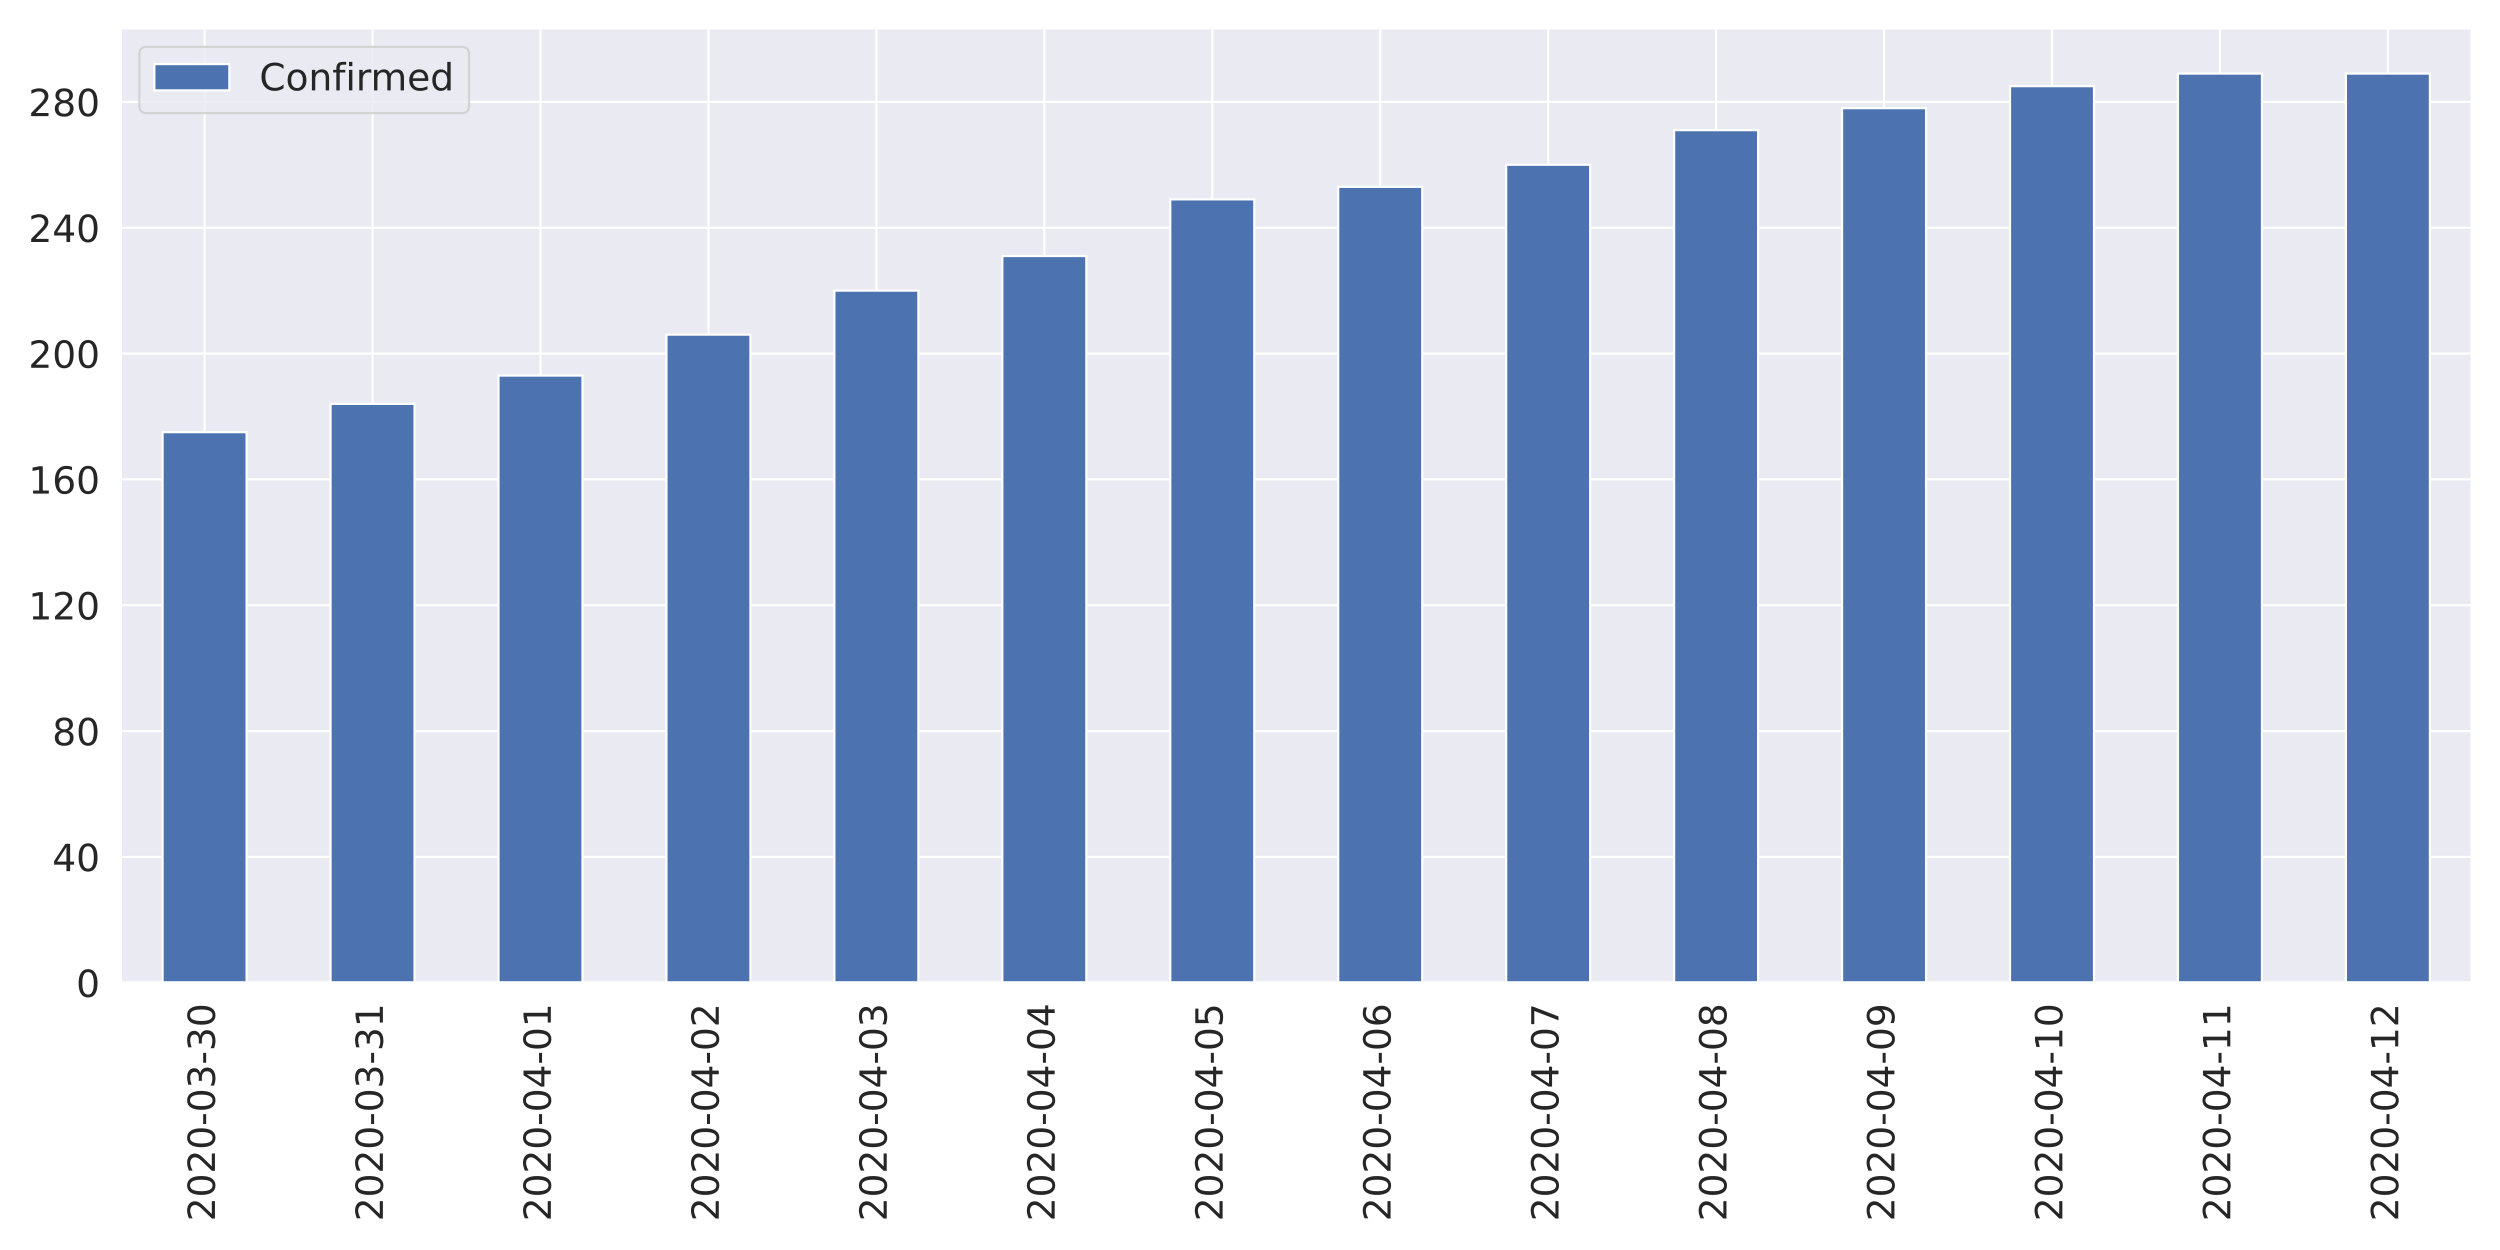
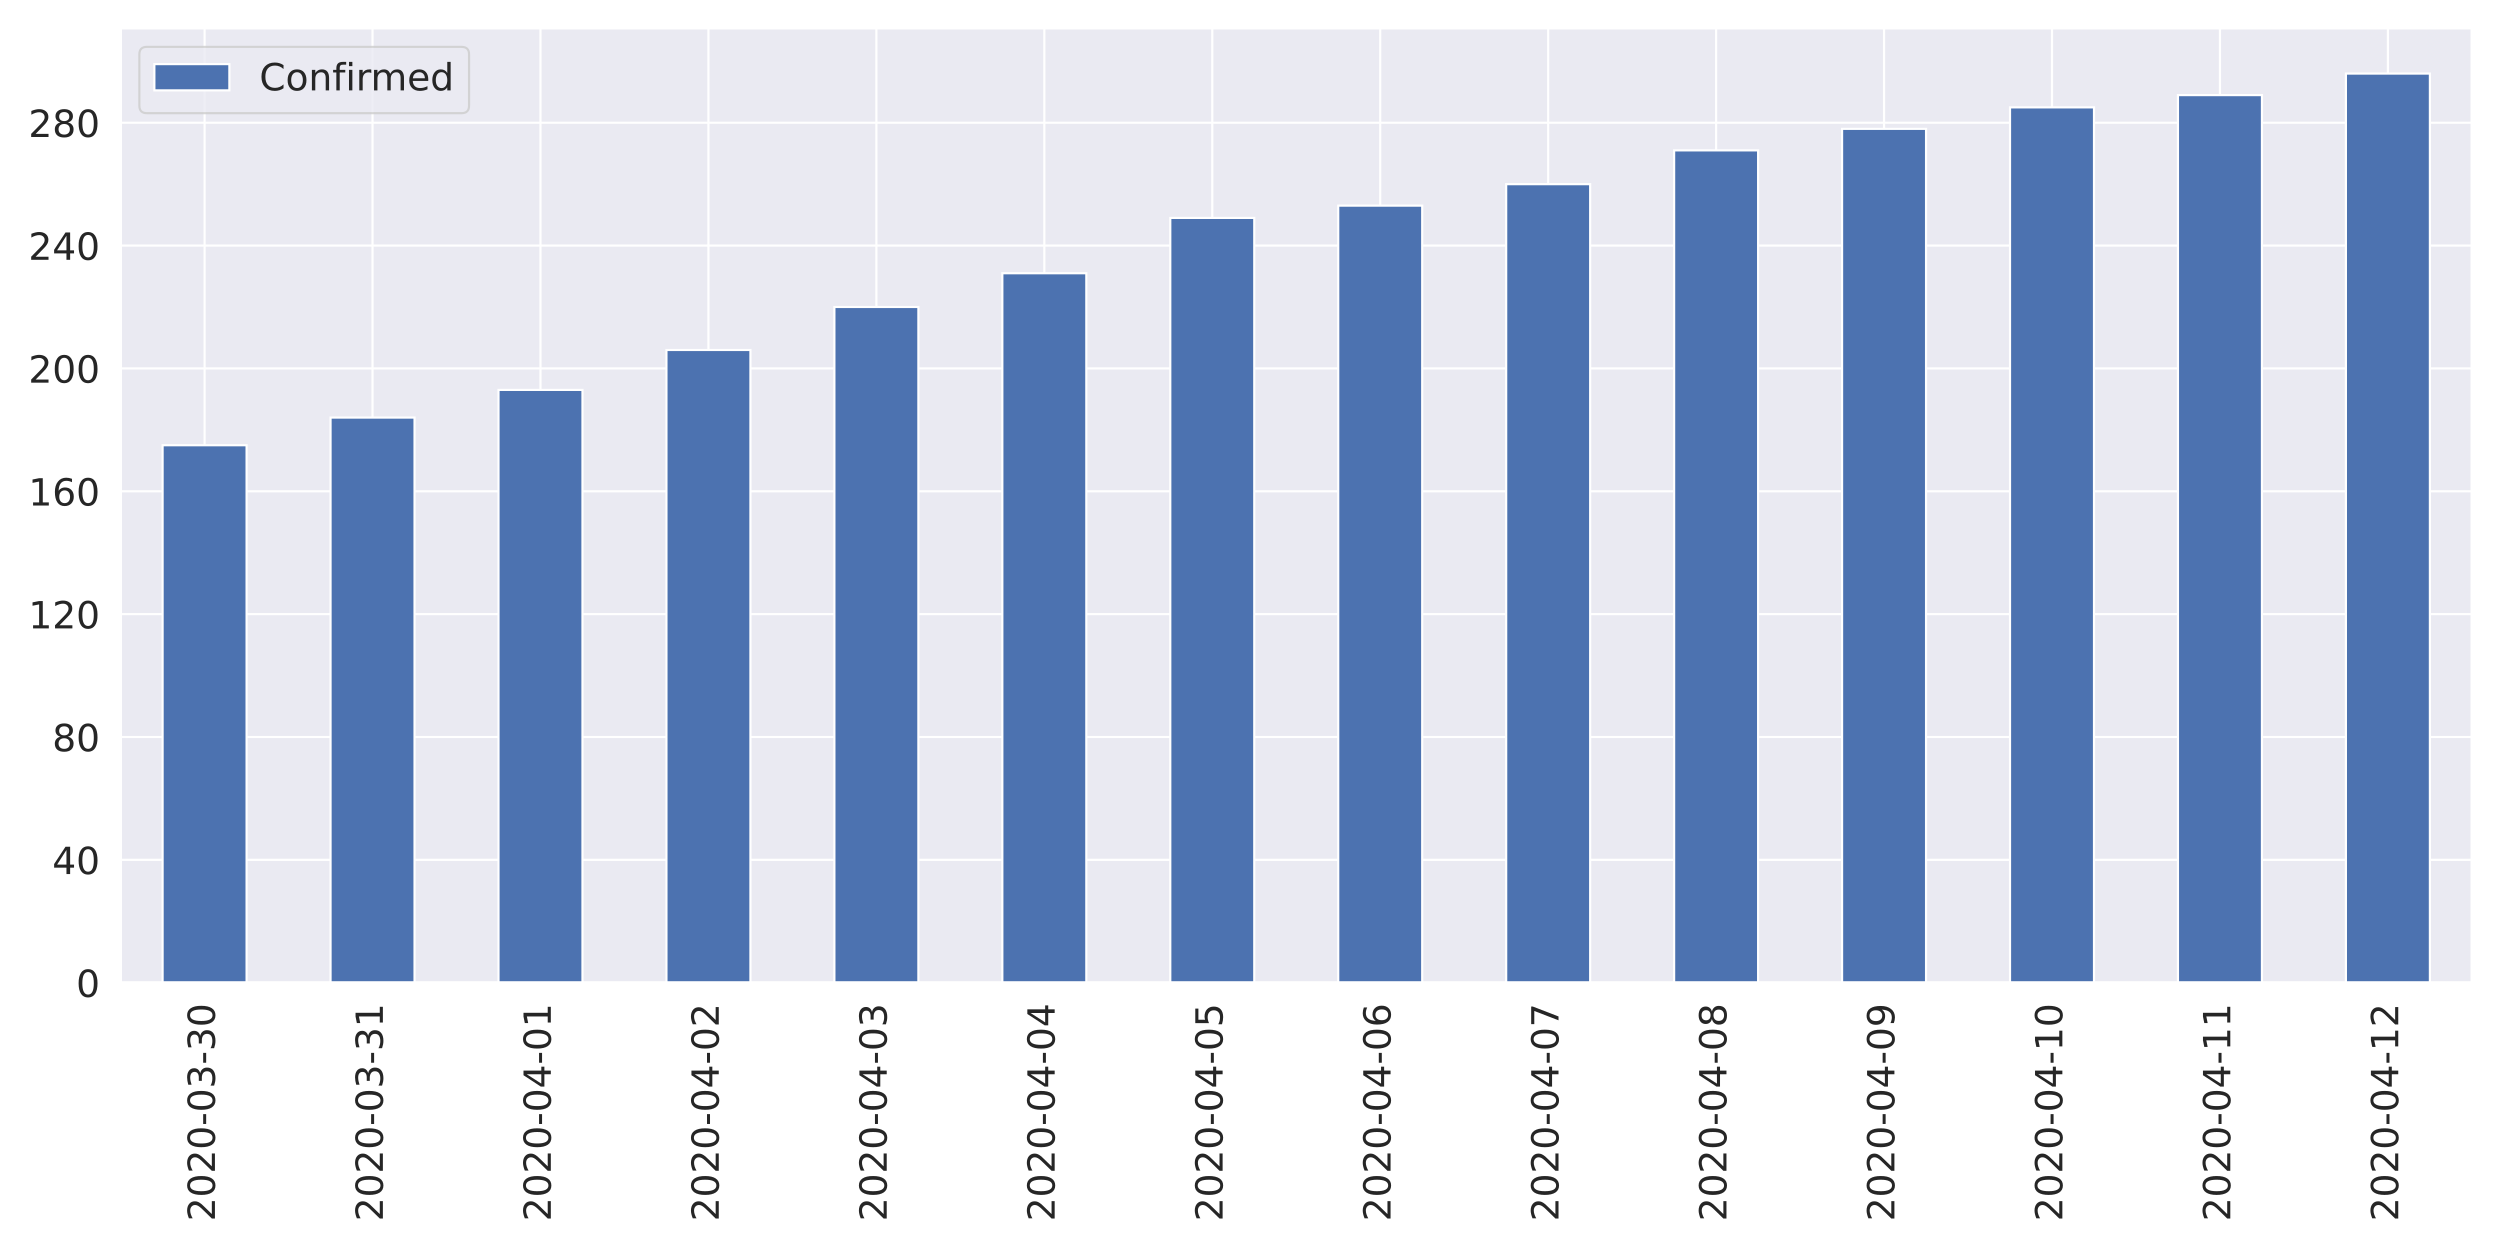
<svg xmlns="http://www.w3.org/2000/svg" xmlns:xlink="http://www.w3.org/1999/xlink" height="576pt" version="1.1" viewBox="0 0 1152 576" width="1152pt">
  <defs>
    <style type="text/css">
*{stroke-linecap:butt;stroke-linejoin:round;}
  </style>
  </defs>
  <g id="figure_1">
    <g id="patch_1">
      <path d="M 0 576  L 1152 576  L 1152 0  L 0 0  z " style="fill:#ffffff;" />
    </g>
    <g id="axes_1">
      <g id="patch_2">
        <path d="M 55.58 452.83  L 1139.04 452.83  L 1139.04 12.96  L 55.58 12.96  z " style="fill:#eaeaf2;" />
      </g>
      <g id="matplotlib.axis_1">
        <g id="xtick_1">
          <g id="line2d_1">
            <path clip-path="url(#p7d0ca9d0f2)" d="M 94.275 452.83  L 94.275 12.96  " style="fill:none;stroke:#ffffff;stroke-linecap:round;" />
          </g>
          <g id="text_1">
            <defs>
              <path d="M 19.188 8.297  L 53.609 8.297  L 53.609 0  L 7.328 0  L 7.328 8.297  Q 12.938 14.109 22.625 23.891  Q 32.328 33.688 34.812 36.531  Q 39.547 41.844 41.422 45.531  Q 43.312 49.219 43.312 52.781  Q 43.312 58.594 39.234 62.25  Q 35.156 65.922 28.609 65.922  Q 23.969 65.922 18.812 64.312  Q 13.672 62.703 7.812 59.422  L 7.812 69.391  Q 13.766 71.781 18.938 73  Q 24.125 74.219 28.422 74.219  Q 39.75 74.219 46.484 68.547  Q 53.219 62.891 53.219 53.422  Q 53.219 48.922 51.531 44.891  Q 49.859 40.875 45.406 35.406  Q 44.188 33.984 37.641 27.219  Q 31.109 20.453 19.188 8.297  z " id="DejaVuSans-50" />
              <path d="M 31.781 66.406  Q 24.172 66.406 20.328 58.906  Q 16.5 51.422 16.5 36.375  Q 16.5 21.391 20.328 13.891  Q 24.172 6.391 31.781 6.391  Q 39.453 6.391 43.281 13.891  Q 47.125 21.391 47.125 36.375  Q 47.125 51.422 43.281 58.906  Q 39.453 66.406 31.781 66.406  z M 31.781 74.219  Q 44.047 74.219 50.516 64.516  Q 56.984 54.828 56.984 36.375  Q 56.984 17.969 50.516 8.266  Q 44.047 -1.422 31.781 -1.422  Q 19.531 -1.422 13.062 8.266  Q 6.594 17.969 6.594 36.375  Q 6.594 54.828 13.062 64.516  Q 19.531 74.219 31.781 74.219  z " id="DejaVuSans-48" />
              <path d="M 4.891 31.391  L 31.203 31.391  L 31.203 23.391  L 4.891 23.391  z " id="DejaVuSans-45" />
              <path d="M 40.578 39.312  Q 47.656 37.797 51.625 33  Q 55.609 28.219 55.609 21.188  Q 55.609 10.406 48.188 4.484  Q 40.766 -1.422 27.094 -1.422  Q 22.516 -1.422 17.656 -0.516  Q 12.797 0.391 7.625 2.203  L 7.625 11.719  Q 11.719 9.328 16.594 8.109  Q 21.484 6.891 26.812 6.891  Q 36.078 6.891 40.938 10.547  Q 45.797 14.203 45.797 21.188  Q 45.797 27.641 41.281 31.266  Q 36.766 34.906 28.719 34.906  L 20.219 34.906  L 20.219 43.016  L 29.109 43.016  Q 36.375 43.016 40.234 45.922  Q 44.094 48.828 44.094 54.297  Q 44.094 59.906 40.109 62.906  Q 36.141 65.922 28.719 65.922  Q 24.656 65.922 20.016 65.031  Q 15.375 64.156 9.812 62.312  L 9.812 71.094  Q 15.438 72.656 20.344 73.438  Q 25.25 74.219 29.594 74.219  Q 40.828 74.219 47.359 69.109  Q 53.906 64.016 53.906 55.328  Q 53.906 49.266 50.438 45.094  Q 46.969 40.922 40.578 39.312  z " id="DejaVuSans-51" />
            </defs>
            <g style="fill:#262626;" transform="translate(99.0432 562.7538)rotate(-90)scale(0.1728 -0.1728)">
              <use xlink:href="#DejaVuSans-50" />
              <use x="63.623" xlink:href="#DejaVuSans-48" />
              <use x="127.246" xlink:href="#DejaVuSans-50" />
              <use x="190.869" xlink:href="#DejaVuSans-48" />
              <use x="254.492" xlink:href="#DejaVuSans-45" />
              <use x="290.576" xlink:href="#DejaVuSans-48" />
              <use x="354.199" xlink:href="#DejaVuSans-51" />
              <use x="417.822" xlink:href="#DejaVuSans-45" />
              <use x="453.906" xlink:href="#DejaVuSans-51" />
              <use x="517.529" xlink:href="#DejaVuSans-48" />
            </g>
          </g>
        </g>
        <g id="xtick_2">
          <g id="line2d_2">
            <path clip-path="url(#p7d0ca9d0f2)" d="M 171.665 452.83  L 171.665 12.96  " style="fill:none;stroke:#ffffff;stroke-linecap:round;" />
          </g>
          <g id="text_2">
            <defs>
              <path d="M 12.406 8.297  L 28.516 8.297  L 28.516 63.922  L 10.984 60.406  L 10.984 69.391  L 28.422 72.906  L 38.281 72.906  L 38.281 8.297  L 54.391 8.297  L 54.391 0  L 12.406 0  z " id="DejaVuSans-49" />
            </defs>
            <g style="fill:#262626;" transform="translate(176.4332 562.7538)rotate(-90)scale(0.1728 -0.1728)">
              <use xlink:href="#DejaVuSans-50" />
              <use x="63.623" xlink:href="#DejaVuSans-48" />
              <use x="127.246" xlink:href="#DejaVuSans-50" />
              <use x="190.869" xlink:href="#DejaVuSans-48" />
              <use x="254.492" xlink:href="#DejaVuSans-45" />
              <use x="290.576" xlink:href="#DejaVuSans-48" />
              <use x="354.199" xlink:href="#DejaVuSans-51" />
              <use x="417.822" xlink:href="#DejaVuSans-45" />
              <use x="453.906" xlink:href="#DejaVuSans-51" />
              <use x="517.529" xlink:href="#DejaVuSans-49" />
            </g>
          </g>
        </g>
        <g id="xtick_3">
          <g id="line2d_3">
            <path clip-path="url(#p7d0ca9d0f2)" d="M 249.055 452.83  L 249.055 12.96  " style="fill:none;stroke:#ffffff;stroke-linecap:round;" />
          </g>
          <g id="text_3">
            <defs>
              <path d="M 37.797 64.312  L 12.891 25.391  L 37.797 25.391  z M 35.203 72.906  L 47.609 72.906  L 47.609 25.391  L 58.016 25.391  L 58.016 17.188  L 47.609 17.188  L 47.609 0  L 37.797 0  L 37.797 17.188  L 4.891 17.188  L 4.891 26.703  z " id="DejaVuSans-52" />
            </defs>
            <g style="fill:#262626;" transform="translate(253.8232 562.7538)rotate(-90)scale(0.1728 -0.1728)">
              <use xlink:href="#DejaVuSans-50" />
              <use x="63.623" xlink:href="#DejaVuSans-48" />
              <use x="127.246" xlink:href="#DejaVuSans-50" />
              <use x="190.869" xlink:href="#DejaVuSans-48" />
              <use x="254.492" xlink:href="#DejaVuSans-45" />
              <use x="290.576" xlink:href="#DejaVuSans-48" />
              <use x="354.199" xlink:href="#DejaVuSans-52" />
              <use x="417.822" xlink:href="#DejaVuSans-45" />
              <use x="453.906" xlink:href="#DejaVuSans-48" />
              <use x="517.529" xlink:href="#DejaVuSans-49" />
            </g>
          </g>
        </g>
        <g id="xtick_4">
          <g id="line2d_4">
            <path clip-path="url(#p7d0ca9d0f2)" d="M 326.445 452.83  L 326.445 12.96  " style="fill:none;stroke:#ffffff;stroke-linecap:round;" />
          </g>
          <g id="text_4">
            <g style="fill:#262626;" transform="translate(331.2132 562.7538)rotate(-90)scale(0.1728 -0.1728)">
              <use xlink:href="#DejaVuSans-50" />
              <use x="63.623" xlink:href="#DejaVuSans-48" />
              <use x="127.246" xlink:href="#DejaVuSans-50" />
              <use x="190.869" xlink:href="#DejaVuSans-48" />
              <use x="254.492" xlink:href="#DejaVuSans-45" />
              <use x="290.576" xlink:href="#DejaVuSans-48" />
              <use x="354.199" xlink:href="#DejaVuSans-52" />
              <use x="417.822" xlink:href="#DejaVuSans-45" />
              <use x="453.906" xlink:href="#DejaVuSans-48" />
              <use x="517.529" xlink:href="#DejaVuSans-50" />
            </g>
          </g>
        </g>
        <g id="xtick_5">
          <g id="line2d_5">
            <path clip-path="url(#p7d0ca9d0f2)" d="M 403.835 452.83  L 403.835 12.96  " style="fill:none;stroke:#ffffff;stroke-linecap:round;" />
          </g>
          <g id="text_5">
            <g style="fill:#262626;" transform="translate(408.6032 562.7538)rotate(-90)scale(0.1728 -0.1728)">
              <use xlink:href="#DejaVuSans-50" />
              <use x="63.623" xlink:href="#DejaVuSans-48" />
              <use x="127.246" xlink:href="#DejaVuSans-50" />
              <use x="190.869" xlink:href="#DejaVuSans-48" />
              <use x="254.492" xlink:href="#DejaVuSans-45" />
              <use x="290.576" xlink:href="#DejaVuSans-48" />
              <use x="354.199" xlink:href="#DejaVuSans-52" />
              <use x="417.822" xlink:href="#DejaVuSans-45" />
              <use x="453.906" xlink:href="#DejaVuSans-48" />
              <use x="517.529" xlink:href="#DejaVuSans-51" />
            </g>
          </g>
        </g>
        <g id="xtick_6">
          <g id="line2d_6">
            <path clip-path="url(#p7d0ca9d0f2)" d="M 481.225 452.83  L 481.225 12.96  " style="fill:none;stroke:#ffffff;stroke-linecap:round;" />
          </g>
          <g id="text_6">
            <g style="fill:#262626;" transform="translate(485.9932 562.7538)rotate(-90)scale(0.1728 -0.1728)">
              <use xlink:href="#DejaVuSans-50" />
              <use x="63.623" xlink:href="#DejaVuSans-48" />
              <use x="127.246" xlink:href="#DejaVuSans-50" />
              <use x="190.869" xlink:href="#DejaVuSans-48" />
              <use x="254.492" xlink:href="#DejaVuSans-45" />
              <use x="290.576" xlink:href="#DejaVuSans-48" />
              <use x="354.199" xlink:href="#DejaVuSans-52" />
              <use x="417.822" xlink:href="#DejaVuSans-45" />
              <use x="453.906" xlink:href="#DejaVuSans-48" />
              <use x="517.529" xlink:href="#DejaVuSans-52" />
            </g>
          </g>
        </g>
        <g id="xtick_7">
          <g id="line2d_7">
            <path clip-path="url(#p7d0ca9d0f2)" d="M 558.615 452.83  L 558.615 12.96  " style="fill:none;stroke:#ffffff;stroke-linecap:round;" />
          </g>
          <g id="text_7">
            <defs>
              <path d="M 10.797 72.906  L 49.516 72.906  L 49.516 64.594  L 19.828 64.594  L 19.828 46.734  Q 21.969 47.469 24.109 47.828  Q 26.266 48.188 28.422 48.188  Q 40.625 48.188 47.75 41.5  Q 54.891 34.812 54.891 23.391  Q 54.891 11.625 47.562 5.094  Q 40.234 -1.422 26.906 -1.422  Q 22.312 -1.422 17.547 -0.641  Q 12.797 0.141 7.719 1.703  L 7.719 11.625  Q 12.109 9.234 16.797 8.062  Q 21.484 6.891 26.703 6.891  Q 35.156 6.891 40.078 11.328  Q 45.016 15.766 45.016 23.391  Q 45.016 31 40.078 35.438  Q 35.156 39.891 26.703 39.891  Q 22.75 39.891 18.812 39.016  Q 14.891 38.141 10.797 36.281  z " id="DejaVuSans-53" />
            </defs>
            <g style="fill:#262626;" transform="translate(563.3832 562.7538)rotate(-90)scale(0.1728 -0.1728)">
              <use xlink:href="#DejaVuSans-50" />
              <use x="63.623" xlink:href="#DejaVuSans-48" />
              <use x="127.246" xlink:href="#DejaVuSans-50" />
              <use x="190.869" xlink:href="#DejaVuSans-48" />
              <use x="254.492" xlink:href="#DejaVuSans-45" />
              <use x="290.576" xlink:href="#DejaVuSans-48" />
              <use x="354.199" xlink:href="#DejaVuSans-52" />
              <use x="417.822" xlink:href="#DejaVuSans-45" />
              <use x="453.906" xlink:href="#DejaVuSans-48" />
              <use x="517.529" xlink:href="#DejaVuSans-53" />
            </g>
          </g>
        </g>
        <g id="xtick_8">
          <g id="line2d_8">
            <path clip-path="url(#p7d0ca9d0f2)" d="M 636.005 452.83  L 636.005 12.96  " style="fill:none;stroke:#ffffff;stroke-linecap:round;" />
          </g>
          <g id="text_8">
            <defs>
              <path d="M 33.016 40.375  Q 26.375 40.375 22.484 35.828  Q 18.609 31.297 18.609 23.391  Q 18.609 15.531 22.484 10.953  Q 26.375 6.391 33.016 6.391  Q 39.656 6.391 43.531 10.953  Q 47.406 15.531 47.406 23.391  Q 47.406 31.297 43.531 35.828  Q 39.656 40.375 33.016 40.375  z M 52.594 71.297  L 52.594 62.312  Q 48.875 64.062 45.094 64.984  Q 41.312 65.922 37.594 65.922  Q 27.828 65.922 22.672 59.328  Q 17.531 52.734 16.797 39.406  Q 19.672 43.656 24.016 45.922  Q 28.375 48.188 33.594 48.188  Q 44.578 48.188 50.953 41.516  Q 57.328 34.859 57.328 23.391  Q 57.328 12.156 50.688 5.359  Q 44.047 -1.422 33.016 -1.422  Q 20.359 -1.422 13.672 8.266  Q 6.984 17.969 6.984 36.375  Q 6.984 53.656 15.188 63.938  Q 23.391 74.219 37.203 74.219  Q 40.922 74.219 44.703 73.484  Q 48.484 72.75 52.594 71.297  z " id="DejaVuSans-54" />
            </defs>
            <g style="fill:#262626;" transform="translate(640.7732 562.7538)rotate(-90)scale(0.1728 -0.1728)">
              <use xlink:href="#DejaVuSans-50" />
              <use x="63.623" xlink:href="#DejaVuSans-48" />
              <use x="127.246" xlink:href="#DejaVuSans-50" />
              <use x="190.869" xlink:href="#DejaVuSans-48" />
              <use x="254.492" xlink:href="#DejaVuSans-45" />
              <use x="290.576" xlink:href="#DejaVuSans-48" />
              <use x="354.199" xlink:href="#DejaVuSans-52" />
              <use x="417.822" xlink:href="#DejaVuSans-45" />
              <use x="453.906" xlink:href="#DejaVuSans-48" />
              <use x="517.529" xlink:href="#DejaVuSans-54" />
            </g>
          </g>
        </g>
        <g id="xtick_9">
          <g id="line2d_9">
            <path clip-path="url(#p7d0ca9d0f2)" d="M 713.395 452.83  L 713.395 12.96  " style="fill:none;stroke:#ffffff;stroke-linecap:round;" />
          </g>
          <g id="text_9">
            <defs>
              <path d="M 8.203 72.906  L 55.078 72.906  L 55.078 68.703  L 28.609 0  L 18.312 0  L 43.219 64.594  L 8.203 64.594  z " id="DejaVuSans-55" />
            </defs>
            <g style="fill:#262626;" transform="translate(718.1632 562.7538)rotate(-90)scale(0.1728 -0.1728)">
              <use xlink:href="#DejaVuSans-50" />
              <use x="63.623" xlink:href="#DejaVuSans-48" />
              <use x="127.246" xlink:href="#DejaVuSans-50" />
              <use x="190.869" xlink:href="#DejaVuSans-48" />
              <use x="254.492" xlink:href="#DejaVuSans-45" />
              <use x="290.576" xlink:href="#DejaVuSans-48" />
              <use x="354.199" xlink:href="#DejaVuSans-52" />
              <use x="417.822" xlink:href="#DejaVuSans-45" />
              <use x="453.906" xlink:href="#DejaVuSans-48" />
              <use x="517.529" xlink:href="#DejaVuSans-55" />
            </g>
          </g>
        </g>
        <g id="xtick_10">
          <g id="line2d_10">
            <path clip-path="url(#p7d0ca9d0f2)" d="M 790.785 452.83  L 790.785 12.96  " style="fill:none;stroke:#ffffff;stroke-linecap:round;" />
          </g>
          <g id="text_10">
            <defs>
              <path d="M 31.781 34.625  Q 24.75 34.625 20.719 30.859  Q 16.703 27.094 16.703 20.516  Q 16.703 13.922 20.719 10.156  Q 24.75 6.391 31.781 6.391  Q 38.812 6.391 42.859 10.172  Q 46.922 13.969 46.922 20.516  Q 46.922 27.094 42.891 30.859  Q 38.875 34.625 31.781 34.625  z M 21.922 38.812  Q 15.578 40.375 12.031 44.719  Q 8.5 49.078 8.5 55.328  Q 8.5 64.062 14.719 69.141  Q 20.953 74.219 31.781 74.219  Q 42.672 74.219 48.875 69.141  Q 55.078 64.062 55.078 55.328  Q 55.078 49.078 51.531 44.719  Q 48 40.375 41.703 38.812  Q 48.828 37.156 52.797 32.312  Q 56.781 27.484 56.781 20.516  Q 56.781 9.906 50.312 4.234  Q 43.844 -1.422 31.781 -1.422  Q 19.734 -1.422 13.25 4.234  Q 6.781 9.906 6.781 20.516  Q 6.781 27.484 10.781 32.312  Q 14.797 37.156 21.922 38.812  z M 18.312 54.391  Q 18.312 48.734 21.844 45.562  Q 25.391 42.391 31.781 42.391  Q 38.141 42.391 41.719 45.562  Q 45.312 48.734 45.312 54.391  Q 45.312 60.062 41.719 63.234  Q 38.141 66.406 31.781 66.406  Q 25.391 66.406 21.844 63.234  Q 18.312 60.062 18.312 54.391  z " id="DejaVuSans-56" />
            </defs>
            <g style="fill:#262626;" transform="translate(795.5532 562.7538)rotate(-90)scale(0.1728 -0.1728)">
              <use xlink:href="#DejaVuSans-50" />
              <use x="63.623" xlink:href="#DejaVuSans-48" />
              <use x="127.246" xlink:href="#DejaVuSans-50" />
              <use x="190.869" xlink:href="#DejaVuSans-48" />
              <use x="254.492" xlink:href="#DejaVuSans-45" />
              <use x="290.576" xlink:href="#DejaVuSans-48" />
              <use x="354.199" xlink:href="#DejaVuSans-52" />
              <use x="417.822" xlink:href="#DejaVuSans-45" />
              <use x="453.906" xlink:href="#DejaVuSans-48" />
              <use x="517.529" xlink:href="#DejaVuSans-56" />
            </g>
          </g>
        </g>
        <g id="xtick_11">
          <g id="line2d_11">
            <path clip-path="url(#p7d0ca9d0f2)" d="M 868.175 452.83  L 868.175 12.96  " style="fill:none;stroke:#ffffff;stroke-linecap:round;" />
          </g>
          <g id="text_11">
            <defs>
              <path d="M 10.984 1.516  L 10.984 10.5  Q 14.703 8.734 18.5 7.812  Q 22.312 6.891 25.984 6.891  Q 35.75 6.891 40.891 13.453  Q 46.047 20.016 46.781 33.406  Q 43.953 29.203 39.594 26.953  Q 35.25 24.703 29.984 24.703  Q 19.047 24.703 12.672 31.312  Q 6.297 37.938 6.297 49.422  Q 6.297 60.641 12.938 67.422  Q 19.578 74.219 30.609 74.219  Q 43.266 74.219 49.922 64.516  Q 56.594 54.828 56.594 36.375  Q 56.594 19.141 48.406 8.859  Q 40.234 -1.422 26.422 -1.422  Q 22.703 -1.422 18.891 -0.688  Q 15.094 0.047 10.984 1.516  z M 30.609 32.422  Q 37.25 32.422 41.125 36.953  Q 45.016 41.5 45.016 49.422  Q 45.016 57.281 41.125 61.844  Q 37.25 66.406 30.609 66.406  Q 23.969 66.406 20.094 61.844  Q 16.219 57.281 16.219 49.422  Q 16.219 41.5 20.094 36.953  Q 23.969 32.422 30.609 32.422  z " id="DejaVuSans-57" />
            </defs>
            <g style="fill:#262626;" transform="translate(872.9432 562.7538)rotate(-90)scale(0.1728 -0.1728)">
              <use xlink:href="#DejaVuSans-50" />
              <use x="63.623" xlink:href="#DejaVuSans-48" />
              <use x="127.246" xlink:href="#DejaVuSans-50" />
              <use x="190.869" xlink:href="#DejaVuSans-48" />
              <use x="254.492" xlink:href="#DejaVuSans-45" />
              <use x="290.576" xlink:href="#DejaVuSans-48" />
              <use x="354.199" xlink:href="#DejaVuSans-52" />
              <use x="417.822" xlink:href="#DejaVuSans-45" />
              <use x="453.906" xlink:href="#DejaVuSans-48" />
              <use x="517.529" xlink:href="#DejaVuSans-57" />
            </g>
          </g>
        </g>
        <g id="xtick_12">
          <g id="line2d_12">
            <path clip-path="url(#p7d0ca9d0f2)" d="M 945.565 452.83  L 945.565 12.96  " style="fill:none;stroke:#ffffff;stroke-linecap:round;" />
          </g>
          <g id="text_12">
            <g style="fill:#262626;" transform="translate(950.3332 562.7538)rotate(-90)scale(0.1728 -0.1728)">
              <use xlink:href="#DejaVuSans-50" />
              <use x="63.623" xlink:href="#DejaVuSans-48" />
              <use x="127.246" xlink:href="#DejaVuSans-50" />
              <use x="190.869" xlink:href="#DejaVuSans-48" />
              <use x="254.492" xlink:href="#DejaVuSans-45" />
              <use x="290.576" xlink:href="#DejaVuSans-48" />
              <use x="354.199" xlink:href="#DejaVuSans-52" />
              <use x="417.822" xlink:href="#DejaVuSans-45" />
              <use x="453.906" xlink:href="#DejaVuSans-49" />
              <use x="517.529" xlink:href="#DejaVuSans-48" />
            </g>
          </g>
        </g>
        <g id="xtick_13">
          <g id="line2d_13">
            <path clip-path="url(#p7d0ca9d0f2)" d="M 1022.955 452.83  L 1022.955 12.96  " style="fill:none;stroke:#ffffff;stroke-linecap:round;" />
          </g>
          <g id="text_13">
            <g style="fill:#262626;" transform="translate(1027.723 562.7538)rotate(-90)scale(0.1728 -0.1728)">
              <use xlink:href="#DejaVuSans-50" />
              <use x="63.623" xlink:href="#DejaVuSans-48" />
              <use x="127.246" xlink:href="#DejaVuSans-50" />
              <use x="190.869" xlink:href="#DejaVuSans-48" />
              <use x="254.492" xlink:href="#DejaVuSans-45" />
              <use x="290.576" xlink:href="#DejaVuSans-48" />
              <use x="354.199" xlink:href="#DejaVuSans-52" />
              <use x="417.822" xlink:href="#DejaVuSans-45" />
              <use x="453.906" xlink:href="#DejaVuSans-49" />
              <use x="517.529" xlink:href="#DejaVuSans-49" />
            </g>
          </g>
        </g>
        <g id="xtick_14">
          <g id="line2d_14">
            <path clip-path="url(#p7d0ca9d0f2)" d="M 1100.345 452.83  L 1100.345 12.96  " style="fill:none;stroke:#ffffff;stroke-linecap:round;" />
          </g>
          <g id="text_14">
            <g style="fill:#262626;" transform="translate(1105.113 562.7538)rotate(-90)scale(0.1728 -0.1728)">
              <use xlink:href="#DejaVuSans-50" />
              <use x="63.623" xlink:href="#DejaVuSans-48" />
              <use x="127.246" xlink:href="#DejaVuSans-50" />
              <use x="190.869" xlink:href="#DejaVuSans-48" />
              <use x="254.492" xlink:href="#DejaVuSans-45" />
              <use x="290.576" xlink:href="#DejaVuSans-48" />
              <use x="354.199" xlink:href="#DejaVuSans-52" />
              <use x="417.822" xlink:href="#DejaVuSans-45" />
              <use x="453.906" xlink:href="#DejaVuSans-49" />
              <use x="517.529" xlink:href="#DejaVuSans-50" />
            </g>
          </g>
        </g>
      </g>
      <g id="matplotlib.axis_2">
        <g id="ytick_1">
          <g id="line2d_15">
            <path clip-path="url(#p7d0ca9d0f2)" d="M 55.58 452.83  L 1139.04 452.83  " style="fill:none;stroke:#ffffff;stroke-linecap:round;" />
          </g>
          <g id="text_15">
            <g style="fill:#262626;" transform="translate(35.0856 459.3951)scale(0.1728 -0.1728)">
              <use xlink:href="#DejaVuSans-48" />
            </g>
          </g>
        </g>
        <g id="ytick_2">
          <g id="line2d_16">
-             <path clip-path="url(#p7d0ca9d0f2)" d="M 55.58 394.847  L 1139.04 394.847  " style="fill:none;stroke:#ffffff;stroke-linecap:round;" />
+             <path clip-path="url(#p7d0ca9d0f2)" d="M 55.58 396.219  L 1139.04 396.219  " style="fill:none;stroke:#ffffff;stroke-linecap:round;" />
          </g>
          <g id="text_16">
-             <g style="fill:#262626;" transform="translate(24.0912 401.4125)scale(0.1728 -0.1728)">
+             <g style="fill:#262626;" transform="translate(24.0912 402.7837)scale(0.1728 -0.1728)">
              <use xlink:href="#DejaVuSans-52" />
              <use x="63.623" xlink:href="#DejaVuSans-48" />
            </g>
          </g>
        </g>
        <g id="ytick_3">
          <g id="line2d_17">
-             <path clip-path="url(#p7d0ca9d0f2)" d="M 55.58 336.865  L 1139.04 336.865  " style="fill:none;stroke:#ffffff;stroke-linecap:round;" />
+             <path clip-path="url(#p7d0ca9d0f2)" d="M 55.58 339.607  L 1139.04 339.607  " style="fill:none;stroke:#ffffff;stroke-linecap:round;" />
          </g>
          <g id="text_17">
-             <g style="fill:#262626;" transform="translate(24.0912 343.43)scale(0.1728 -0.1728)">
+             <g style="fill:#262626;" transform="translate(24.0912 346.1724)scale(0.1728 -0.1728)">
              <use xlink:href="#DejaVuSans-56" />
              <use x="63.623" xlink:href="#DejaVuSans-48" />
            </g>
          </g>
        </g>
        <g id="ytick_4">
          <g id="line2d_18">
-             <path clip-path="url(#p7d0ca9d0f2)" d="M 55.58 278.882  L 1139.04 278.882  " style="fill:none;stroke:#ffffff;stroke-linecap:round;" />
+             <path clip-path="url(#p7d0ca9d0f2)" d="M 55.58 282.996  L 1139.04 282.996  " style="fill:none;stroke:#ffffff;stroke-linecap:round;" />
          </g>
          <g id="text_18">
-             <g style="fill:#262626;" transform="translate(13.0968 285.4474)scale(0.1728 -0.1728)">
+             <g style="fill:#262626;" transform="translate(13.0968 289.5611)scale(0.1728 -0.1728)">
              <use xlink:href="#DejaVuSans-49" />
              <use x="63.623" xlink:href="#DejaVuSans-50" />
              <use x="127.246" xlink:href="#DejaVuSans-48" />
            </g>
          </g>
        </g>
        <g id="ytick_5">
          <g id="line2d_19">
-             <path clip-path="url(#p7d0ca9d0f2)" d="M 55.58 220.9  L 1139.04 220.9  " style="fill:none;stroke:#ffffff;stroke-linecap:round;" />
+             <path clip-path="url(#p7d0ca9d0f2)" d="M 55.58 226.385  L 1139.04 226.385  " style="fill:none;stroke:#ffffff;stroke-linecap:round;" />
          </g>
          <g id="text_19">
-             <g style="fill:#262626;" transform="translate(13.0968 227.4649)scale(0.1728 -0.1728)">
+             <g style="fill:#262626;" transform="translate(13.0968 232.9497)scale(0.1728 -0.1728)">
              <use xlink:href="#DejaVuSans-49" />
              <use x="63.623" xlink:href="#DejaVuSans-54" />
              <use x="127.246" xlink:href="#DejaVuSans-48" />
            </g>
          </g>
        </g>
        <g id="ytick_6">
          <g id="line2d_20">
-             <path clip-path="url(#p7d0ca9d0f2)" d="M 55.58 162.917  L 1139.04 162.917  " style="fill:none;stroke:#ffffff;stroke-linecap:round;" />
+             <path clip-path="url(#p7d0ca9d0f2)" d="M 55.58 169.773  L 1139.04 169.773  " style="fill:none;stroke:#ffffff;stroke-linecap:round;" />
          </g>
          <g id="text_20">
-             <g style="fill:#262626;" transform="translate(13.0968 169.4824)scale(0.1728 -0.1728)">
+             <g style="fill:#262626;" transform="translate(13.0968 176.3384)scale(0.1728 -0.1728)">
              <use xlink:href="#DejaVuSans-50" />
              <use x="63.623" xlink:href="#DejaVuSans-48" />
              <use x="127.246" xlink:href="#DejaVuSans-48" />
            </g>
          </g>
        </g>
        <g id="ytick_7">
          <g id="line2d_21">
-             <path clip-path="url(#p7d0ca9d0f2)" d="M 55.58 104.935  L 1139.04 104.935  " style="fill:none;stroke:#ffffff;stroke-linecap:round;" />
+             <path clip-path="url(#p7d0ca9d0f2)" d="M 55.58 113.162  L 1139.04 113.162  " style="fill:none;stroke:#ffffff;stroke-linecap:round;" />
          </g>
          <g id="text_21">
-             <g style="fill:#262626;" transform="translate(13.0968 111.4998)scale(0.1728 -0.1728)">
+             <g style="fill:#262626;" transform="translate(13.0968 119.7271)scale(0.1728 -0.1728)">
              <use xlink:href="#DejaVuSans-50" />
              <use x="63.623" xlink:href="#DejaVuSans-52" />
              <use x="127.246" xlink:href="#DejaVuSans-48" />
            </g>
          </g>
        </g>
        <g id="ytick_8">
          <g id="line2d_22">
-             <path clip-path="url(#p7d0ca9d0f2)" d="M 55.58 46.952  L 1139.04 46.952  " style="fill:none;stroke:#ffffff;stroke-linecap:round;" />
+             <path clip-path="url(#p7d0ca9d0f2)" d="M 55.58 56.551  L 1139.04 56.551  " style="fill:none;stroke:#ffffff;stroke-linecap:round;" />
          </g>
          <g id="text_22">
-             <g style="fill:#262626;" transform="translate(13.0968 53.51731)scale(0.1728 -0.1728)">
+             <g style="fill:#262626;" transform="translate(13.0968 63.11577)scale(0.1728 -0.1728)">
              <use xlink:href="#DejaVuSans-50" />
              <use x="63.623" xlink:href="#DejaVuSans-56" />
              <use x="127.246" xlink:href="#DejaVuSans-48" />
            </g>
          </g>
        </g>
      </g>
      <g id="patch_3">
-         <path clip-path="url(#p7d0ca9d0f2)" d="M 74.927 452.83  L 113.623 452.83  L 113.623 199.156  L 74.927 199.156  z " style="fill:#4c72b0;stroke:#ffffff;stroke-linejoin:miter;" />
+         <path clip-path="url(#p7d0ca9d0f2)" d="M 74.927 452.83  L 113.623 452.83  L 113.623 205.155  L 74.927 205.155  z " style="fill:#4c72b0;stroke:#ffffff;stroke-linejoin:miter;" />
      </g>
      <g id="patch_4">
-         <path clip-path="url(#p7d0ca9d0f2)" d="M 152.317 452.83  L 191.012 452.83  L 191.012 186.11  L 152.317 186.11  z " style="fill:#4c72b0;stroke:#ffffff;stroke-linejoin:miter;" />
+         <path clip-path="url(#p7d0ca9d0f2)" d="M 152.317 452.83  L 191.012 452.83  L 191.012 192.418  L 152.317 192.418  z " style="fill:#4c72b0;stroke:#ffffff;stroke-linejoin:miter;" />
      </g>
      <g id="patch_5">
-         <path clip-path="url(#p7d0ca9d0f2)" d="M 229.708 452.83  L 268.402 452.83  L 268.402 173.064  L 229.708 173.064  z " style="fill:#4c72b0;stroke:#ffffff;stroke-linejoin:miter;" />
+         <path clip-path="url(#p7d0ca9d0f2)" d="M 229.708 452.83  L 268.402 452.83  L 268.402 179.68  L 229.708 179.68  z " style="fill:#4c72b0;stroke:#ffffff;stroke-linejoin:miter;" />
      </g>
      <g id="patch_6">
-         <path clip-path="url(#p7d0ca9d0f2)" d="M 307.098 452.83  L 345.793 452.83  L 345.793 154.22  L 307.098 154.22  z " style="fill:#4c72b0;stroke:#ffffff;stroke-linejoin:miter;" />
+         <path clip-path="url(#p7d0ca9d0f2)" d="M 307.098 452.83  L 345.793 452.83  L 345.793 161.282  L 307.098 161.282  z " style="fill:#4c72b0;stroke:#ffffff;stroke-linejoin:miter;" />
      </g>
      <g id="patch_7">
-         <path clip-path="url(#p7d0ca9d0f2)" d="M 384.488 452.83  L 423.183 452.83  L 423.183 133.926  L 384.488 133.926  z " style="fill:#4c72b0;stroke:#ffffff;stroke-linejoin:miter;" />
+         <path clip-path="url(#p7d0ca9d0f2)" d="M 384.488 452.83  L 423.183 452.83  L 423.183 141.468  L 384.488 141.468  z " style="fill:#4c72b0;stroke:#ffffff;stroke-linejoin:miter;" />
      </g>
      <g id="patch_8">
-         <path clip-path="url(#p7d0ca9d0f2)" d="M 461.877 452.83  L 500.572 452.83  L 500.572 117.981  L 461.877 117.981  z " style="fill:#4c72b0;stroke:#ffffff;stroke-linejoin:miter;" />
+         <path clip-path="url(#p7d0ca9d0f2)" d="M 461.877 452.83  L 500.572 452.83  L 500.572 125.9  L 461.877 125.9  z " style="fill:#4c72b0;stroke:#ffffff;stroke-linejoin:miter;" />
      </g>
      <g id="patch_9">
-         <path clip-path="url(#p7d0ca9d0f2)" d="M 539.268 452.83  L 577.962 452.83  L 577.962 91.889  L 539.268 91.889  z " style="fill:#4c72b0;stroke:#ffffff;stroke-linejoin:miter;" />
+         <path clip-path="url(#p7d0ca9d0f2)" d="M 539.268 452.83  L 577.962 452.83  L 577.962 100.424  L 539.268 100.424  z " style="fill:#4c72b0;stroke:#ffffff;stroke-linejoin:miter;" />
      </g>
      <g id="patch_10">
-         <path clip-path="url(#p7d0ca9d0f2)" d="M 616.658 452.83  L 655.352 452.83  L 655.352 86.09  L 616.658 86.09  z " style="fill:#4c72b0;stroke:#ffffff;stroke-linejoin:miter;" />
+         <path clip-path="url(#p7d0ca9d0f2)" d="M 616.658 452.83  L 655.352 452.83  L 655.352 94.763  L 616.658 94.763  z " style="fill:#4c72b0;stroke:#ffffff;stroke-linejoin:miter;" />
      </g>
      <g id="patch_11">
-         <path clip-path="url(#p7d0ca9d0f2)" d="M 694.048 452.83  L 732.742 452.83  L 732.742 75.944  L 694.048 75.944  z " style="fill:#4c72b0;stroke:#ffffff;stroke-linejoin:miter;" />
+         <path clip-path="url(#p7d0ca9d0f2)" d="M 694.048 452.83  L 732.742 452.83  L 732.742 84.856  L 694.048 84.856  z " style="fill:#4c72b0;stroke:#ffffff;stroke-linejoin:miter;" />
      </g>
      <g id="patch_12">
-         <path clip-path="url(#p7d0ca9d0f2)" d="M 771.438 452.83  L 810.133 452.83  L 810.133 59.998  L 771.438 59.998  z " style="fill:#4c72b0;stroke:#ffffff;stroke-linejoin:miter;" />
+         <path clip-path="url(#p7d0ca9d0f2)" d="M 771.438 452.83  L 810.133 452.83  L 810.133 69.288  L 771.438 69.288  z " style="fill:#4c72b0;stroke:#ffffff;stroke-linejoin:miter;" />
      </g>
      <g id="patch_13">
-         <path clip-path="url(#p7d0ca9d0f2)" d="M 848.827 452.83  L 887.523 452.83  L 887.523 49.851  L 848.827 49.851  z " style="fill:#4c72b0;stroke:#ffffff;stroke-linejoin:miter;" />
+         <path clip-path="url(#p7d0ca9d0f2)" d="M 848.827 452.83  L 887.523 452.83  L 887.523 59.381  L 848.827 59.381  z " style="fill:#4c72b0;stroke:#ffffff;stroke-linejoin:miter;" />
      </g>
      <g id="patch_14">
-         <path clip-path="url(#p7d0ca9d0f2)" d="M 926.217 452.83  L 964.913 452.83  L 964.913 39.704  L 926.217 39.704  z " style="fill:#4c72b0;stroke:#ffffff;stroke-linejoin:miter;" />
+         <path clip-path="url(#p7d0ca9d0f2)" d="M 926.217 452.83  L 964.913 452.83  L 964.913 49.474  L 926.217 49.474  z " style="fill:#4c72b0;stroke:#ffffff;stroke-linejoin:miter;" />
      </g>
      <g id="patch_15">
-         <path clip-path="url(#p7d0ca9d0f2)" d="M 1003.607 452.83  L 1042.303 452.83  L 1042.303 33.906  L 1003.607 33.906  z " style="fill:#4c72b0;stroke:#ffffff;stroke-linejoin:miter;" />
+         <path clip-path="url(#p7d0ca9d0f2)" d="M 1003.607 452.83  L 1042.303 452.83  L 1042.303 43.813  L 1003.607 43.813  z " style="fill:#4c72b0;stroke:#ffffff;stroke-linejoin:miter;" />
      </g>
      <g id="patch_16">
        <path clip-path="url(#p7d0ca9d0f2)" d="M 1080.997 452.83  L 1119.693 452.83  L 1119.693 33.906  L 1080.997 33.906  z " style="fill:#4c72b0;stroke:#ffffff;stroke-linejoin:miter;" />
      </g>
      <g id="patch_17">
        <path d="M 55.58 452.83  L 55.58 12.96  " style="fill:none;stroke:#ffffff;stroke-linecap:square;stroke-linejoin:miter;stroke-width:1.25;" />
      </g>
      <g id="patch_18">
        <path d="M 1139.04 452.83  L 1139.04 12.96  " style="fill:none;stroke:#ffffff;stroke-linecap:square;stroke-linejoin:miter;stroke-width:1.25;" />
      </g>
      <g id="patch_19">
        <path d="M 55.58 452.83  L 1139.04 452.83  " style="fill:none;stroke:#ffffff;stroke-linecap:square;stroke-linejoin:miter;stroke-width:1.25;" />
      </g>
      <g id="patch_20">
        <path d="M 55.58 12.96  L 1139.04 12.96  " style="fill:none;stroke:#ffffff;stroke-linecap:square;stroke-linejoin:miter;stroke-width:1.25;" />
      </g>
      <g id="legend_1">
        <g id="patch_21">
          <path d="M 67.676 52.148  L 212.682 52.148  Q 216.138 52.148 216.138 48.692  L 216.138 25.056  Q 216.138 21.6 212.682 21.6  L 67.676 21.6  Q 64.22 21.6 64.22 25.056  L 64.22 48.692  Q 64.22 52.148 67.676 52.148  z " style="fill:#eaeaf2;opacity:0.8;stroke:#cccccc;stroke-linejoin:miter;" />
        </g>
        <g id="patch_22">
          <path d="M 71.132 41.642  L 105.692 41.642  L 105.692 29.546  L 71.132 29.546  z " style="fill:#4c72b0;stroke:#ffffff;stroke-linejoin:miter;" />
        </g>
        <g id="text_23">
          <defs>
            <path d="M 64.406 67.281  L 64.406 56.891  Q 59.422 61.531 53.781 63.812  Q 48.141 66.109 41.797 66.109  Q 29.297 66.109 22.656 58.469  Q 16.016 50.828 16.016 36.375  Q 16.016 21.969 22.656 14.328  Q 29.297 6.688 41.797 6.688  Q 48.141 6.688 53.781 8.984  Q 59.422 11.281 64.406 15.922  L 64.406 5.609  Q 59.234 2.094 53.438 0.328  Q 47.656 -1.422 41.219 -1.422  Q 24.656 -1.422 15.125 8.703  Q 5.609 18.844 5.609 36.375  Q 5.609 53.953 15.125 64.078  Q 24.656 74.219 41.219 74.219  Q 47.75 74.219 53.531 72.484  Q 59.328 70.75 64.406 67.281  z " id="DejaVuSans-67" />
            <path d="M 30.609 48.391  Q 23.391 48.391 19.188 42.75  Q 14.984 37.109 14.984 27.297  Q 14.984 17.484 19.156 11.844  Q 23.344 6.203 30.609 6.203  Q 37.797 6.203 41.984 11.859  Q 46.188 17.531 46.188 27.297  Q 46.188 37.016 41.984 42.703  Q 37.797 48.391 30.609 48.391  z M 30.609 56  Q 42.328 56 49.016 48.375  Q 55.719 40.766 55.719 27.297  Q 55.719 13.875 49.016 6.219  Q 42.328 -1.422 30.609 -1.422  Q 18.844 -1.422 12.172 6.219  Q 5.516 13.875 5.516 27.297  Q 5.516 40.766 12.172 48.375  Q 18.844 56 30.609 56  z " id="DejaVuSans-111" />
            <path d="M 54.891 33.016  L 54.891 0  L 45.906 0  L 45.906 32.719  Q 45.906 40.484 42.875 44.328  Q 39.844 48.188 33.797 48.188  Q 26.516 48.188 22.312 43.547  Q 18.109 38.922 18.109 30.906  L 18.109 0  L 9.078 0  L 9.078 54.688  L 18.109 54.688  L 18.109 46.188  Q 21.344 51.125 25.703 53.562  Q 30.078 56 35.797 56  Q 45.219 56 50.047 50.172  Q 54.891 44.344 54.891 33.016  z " id="DejaVuSans-110" />
            <path d="M 37.109 75.984  L 37.109 68.5  L 28.516 68.5  Q 23.688 68.5 21.797 66.547  Q 19.922 64.594 19.922 59.516  L 19.922 54.688  L 34.719 54.688  L 34.719 47.703  L 19.922 47.703  L 19.922 0  L 10.891 0  L 10.891 47.703  L 2.297 47.703  L 2.297 54.688  L 10.891 54.688  L 10.891 58.5  Q 10.891 67.625 15.141 71.797  Q 19.391 75.984 28.609 75.984  z " id="DejaVuSans-102" />
            <path d="M 9.422 54.688  L 18.406 54.688  L 18.406 0  L 9.422 0  z M 9.422 75.984  L 18.406 75.984  L 18.406 64.594  L 9.422 64.594  z " id="DejaVuSans-105" />
            <path d="M 41.109 46.297  Q 39.594 47.172 37.812 47.578  Q 36.031 48 33.891 48  Q 26.266 48 22.188 43.047  Q 18.109 38.094 18.109 28.812  L 18.109 0  L 9.078 0  L 9.078 54.688  L 18.109 54.688  L 18.109 46.188  Q 20.953 51.172 25.484 53.578  Q 30.031 56 36.531 56  Q 37.453 56 38.578 55.875  Q 39.703 55.766 41.062 55.516  z " id="DejaVuSans-114" />
            <path d="M 52 44.188  Q 55.375 50.25 60.062 53.125  Q 64.75 56 71.094 56  Q 79.641 56 84.281 50.016  Q 88.922 44.047 88.922 33.016  L 88.922 0  L 79.891 0  L 79.891 32.719  Q 79.891 40.578 77.094 44.375  Q 74.312 48.188 68.609 48.188  Q 61.625 48.188 57.562 43.547  Q 53.516 38.922 53.516 30.906  L 53.516 0  L 44.484 0  L 44.484 32.719  Q 44.484 40.625 41.703 44.406  Q 38.922 48.188 33.109 48.188  Q 26.219 48.188 22.156 43.531  Q 18.109 38.875 18.109 30.906  L 18.109 0  L 9.078 0  L 9.078 54.688  L 18.109 54.688  L 18.109 46.188  Q 21.188 51.219 25.484 53.609  Q 29.781 56 35.688 56  Q 41.656 56 45.828 52.969  Q 50 49.953 52 44.188  z " id="DejaVuSans-109" />
            <path d="M 56.203 29.594  L 56.203 25.203  L 14.891 25.203  Q 15.484 15.922 20.484 11.062  Q 25.484 6.203 34.422 6.203  Q 39.594 6.203 44.453 7.469  Q 49.312 8.734 54.109 11.281  L 54.109 2.781  Q 49.266 0.734 44.188 -0.344  Q 39.109 -1.422 33.891 -1.422  Q 20.797 -1.422 13.156 6.188  Q 5.516 13.812 5.516 26.812  Q 5.516 40.234 12.766 48.109  Q 20.016 56 32.328 56  Q 43.359 56 49.781 48.891  Q 56.203 41.797 56.203 29.594  z M 47.219 32.234  Q 47.125 39.594 43.094 43.984  Q 39.062 48.391 32.422 48.391  Q 24.906 48.391 20.391 44.141  Q 15.875 39.891 15.188 32.172  z " id="DejaVuSans-101" />
            <path d="M 45.406 46.391  L 45.406 75.984  L 54.391 75.984  L 54.391 0  L 45.406 0  L 45.406 8.203  Q 42.578 3.328 38.25 0.953  Q 33.938 -1.422 27.875 -1.422  Q 17.969 -1.422 11.734 6.484  Q 5.516 14.406 5.516 27.297  Q 5.516 40.188 11.734 48.094  Q 17.969 56 27.875 56  Q 33.938 56 38.25 53.625  Q 42.578 51.266 45.406 46.391  z M 14.797 27.297  Q 14.797 17.391 18.875 11.75  Q 22.953 6.109 30.078 6.109  Q 37.203 6.109 41.297 11.75  Q 45.406 17.391 45.406 27.297  Q 45.406 37.203 41.297 42.844  Q 37.203 48.484 30.078 48.484  Q 22.953 48.484 18.875 42.844  Q 14.797 37.203 14.797 27.297  z " id="DejaVuSans-100" />
          </defs>
          <g style="fill:#262626;" transform="translate(119.516 41.6421)scale(0.1728 -0.1728)">
            <use xlink:href="#DejaVuSans-67" />
            <use x="69.824" xlink:href="#DejaVuSans-111" />
            <use x="131.006" xlink:href="#DejaVuSans-110" />
            <use x="194.385" xlink:href="#DejaVuSans-102" />
            <use x="229.59" xlink:href="#DejaVuSans-105" />
            <use x="257.373" xlink:href="#DejaVuSans-114" />
            <use x="296.736" xlink:href="#DejaVuSans-109" />
            <use x="394.148" xlink:href="#DejaVuSans-101" />
            <use x="455.672" xlink:href="#DejaVuSans-100" />
          </g>
        </g>
      </g>
    </g>
  </g>
  <defs>
    <clipPath id="p7d0ca9d0f2">
      <rect height="439.87" width="1083.46" x="55.58" y="12.96" />
    </clipPath>
  </defs>
</svg>
